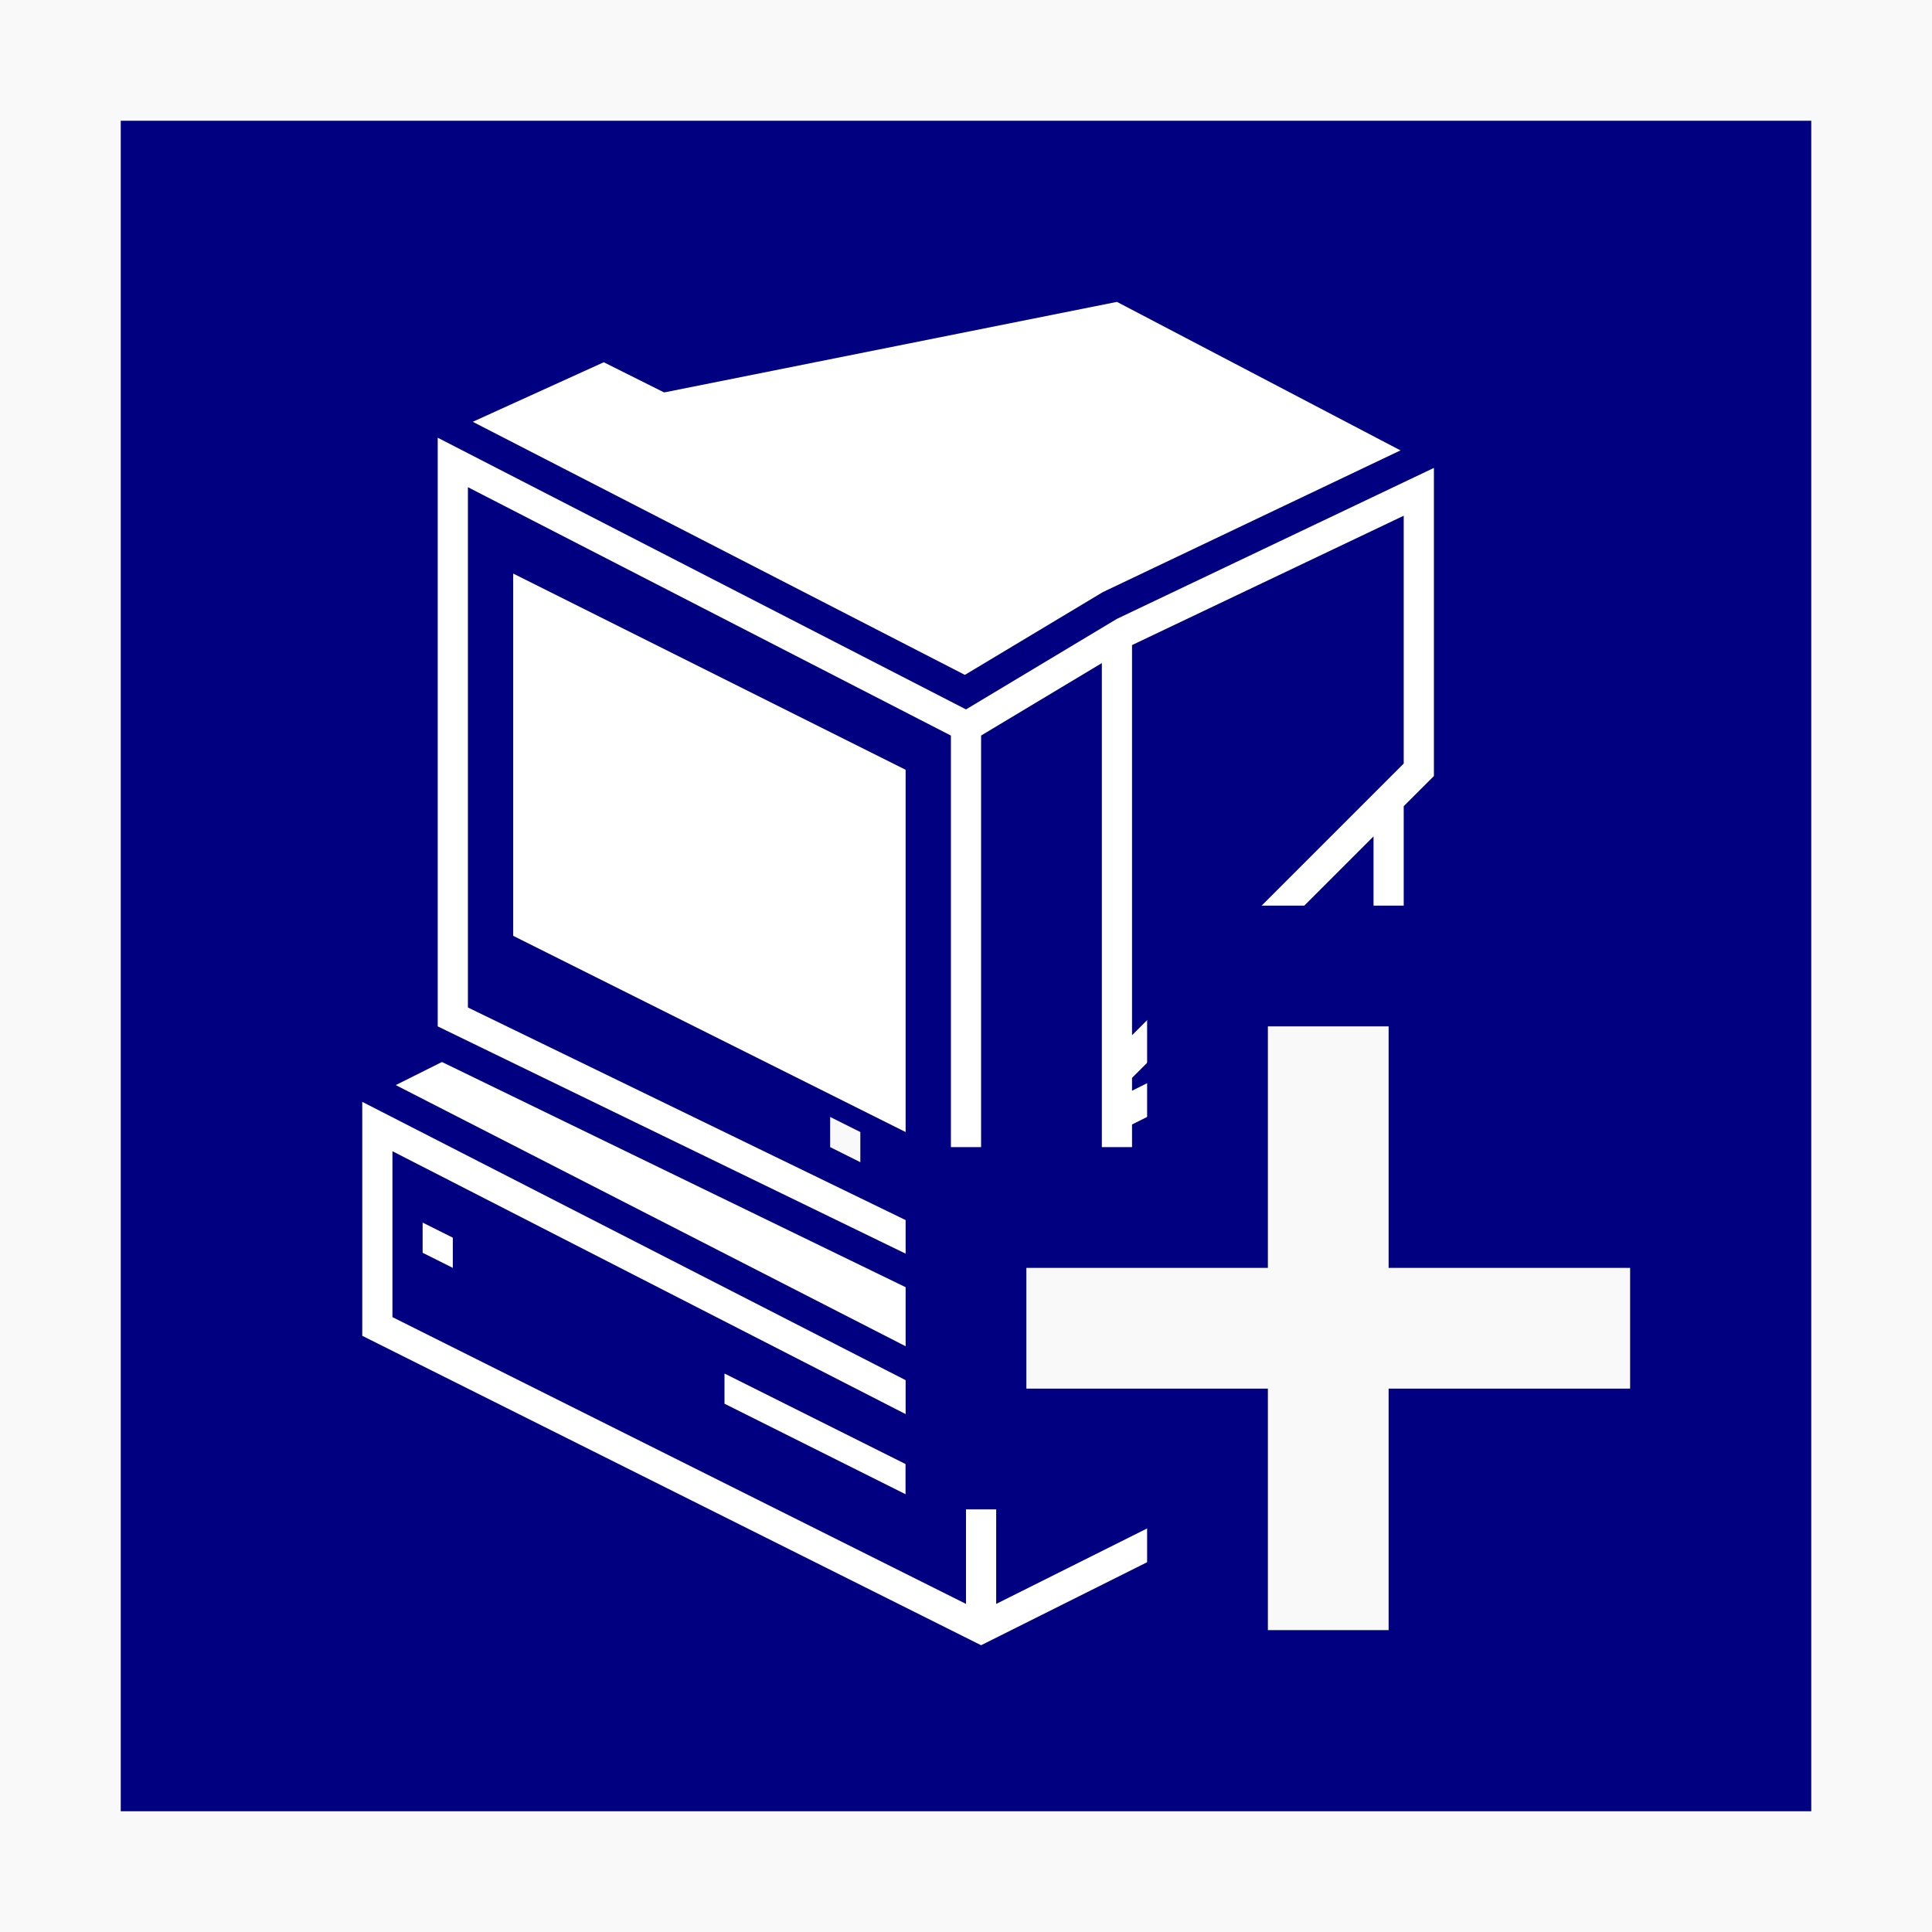
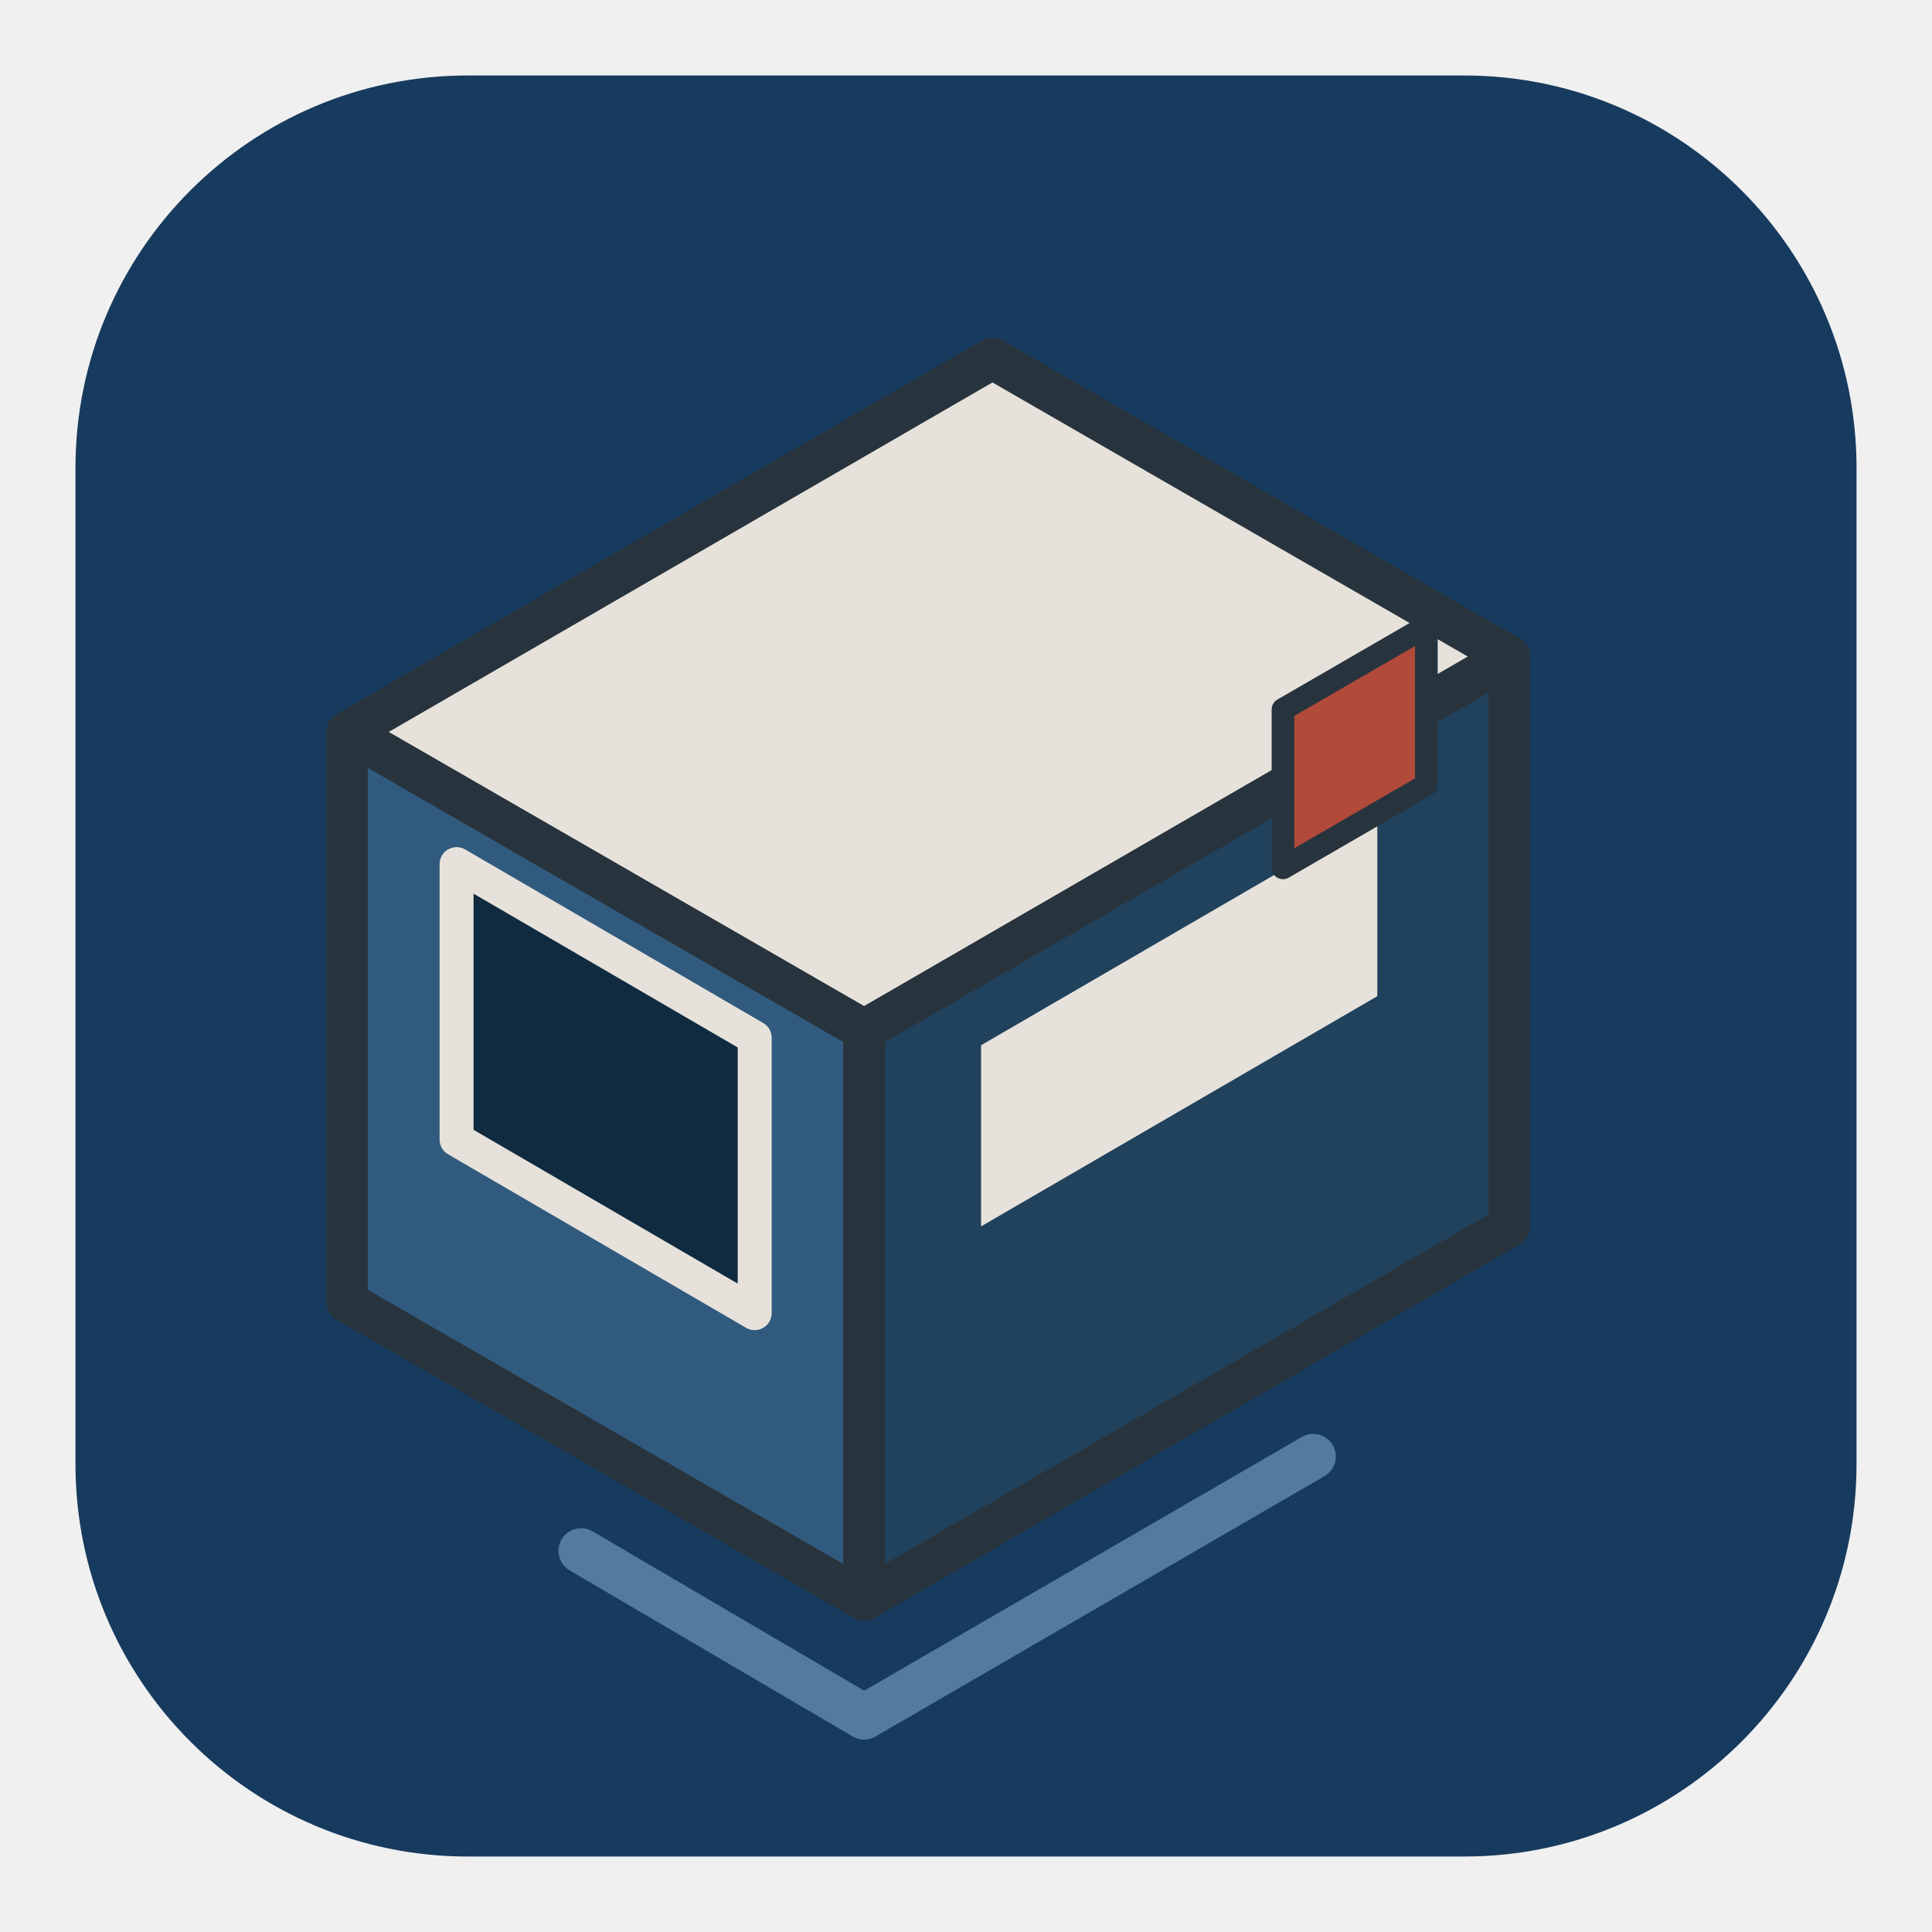
- <svg xmlns="http://www.w3.org/2000/svg" width="128" height="128" viewBox="0 0 128 128" version="1.1" id="svg1">
-   <defs id="defs1" />
-   <g id="layer1">
-     <g id="g72">
-       <rect style="fill:#000080;stroke:#f9f9f9;stroke-width:8;stroke-dasharray:none" id="rect63" width="120" height="120" x="4" y="4" />
-       <g id="g47" transform="translate(24,20)">
-         <path style="fill:#ffffff;stroke:none;stroke-width:1;stroke-dasharray:none" d="M 0,53 41,74 75,57 33.5,36.25 Z" id="path5" />
-         <path id="path1" style="fill:#000080;stroke:#000080;stroke-width:4;stroke-dasharray:none" d="M 0,53 V 68.5 L 41,89 75,72 V 57 L 41,74 Z" />
-         <path id="path43" style="baseline-shift:baseline;display:inline;overflow:visible;opacity:1;vector-effect:none;fill:#ffffff;enable-background:accumulate;stop-color:#000000;stop-opacity:1" d="M 0,53 V 68.5 L 41,89 75,72 V 57 L 41,74 Z m 2,3.271 38,19.465 v 10.527 l -38,-19 z m 71,3.965 v 10.527 l -31,15.5 V 75.736 Z" />
-         <path style="fill:#ffffff;stroke:none;stroke-width:1;stroke-dasharray:none" d="m 4,61 2,1 v 2 L 4,63 Z" id="path14" />
-         <path style="fill:#ffffff;stroke:none;stroke-width:1;stroke-dasharray:none" d="m 24,71 12,6 v 2 L 24,73 Z" id="path15" />
-       </g>
-       <g id="g75">
-         <path id="path3" style="fill:#ffffff;stroke:none;stroke-width:1;stroke-dasharray:none" d="M 74,20 44,26 40,24 29,29 64,47 74,41 95,31 Z" />
-         <path id="path2" style="fill:#000080;stroke:#000080;stroke-width:4;stroke-dasharray:none" d="M 29 29 L 29 68 L 64 85 L 74 81 L 75 80.6 L 75 74.5 L 93 65.5 L 93 52 L 95 50 L 95 31 L 74 41 L 64 47 L 29 29 z " />
-         <path style="fill:#ffffff;stroke:none;stroke-width:1;stroke-dasharray:none" d="M 34,38 V 62 L 60,75 V 51 Z" id="path10" />
-         <path style="fill:#f9f9f9;stroke:none;stroke-width:1;stroke-dasharray:none" d="m 55,74 2,1 v 2 l -2,-1 z" id="path14-2" />
-         <path id="path63" style="fill:#ffffff;stroke:none;stroke-width:2;stroke-dasharray:none" d="m 29,29 v 39 l 35,17 10,-4 1,-0.4 V 74.5 l 18,-9 V 53.414 L 95,51.414 V 31 L 74,41 64,47 Z m 2,3.277 32,16.457 V 82.291 L 31,66.748 Z m 62,1.891 v 16.418 l -18,18 V 42.738 Z m -20,9.764 v 35.314 l -8,3.199 v -33.713 z m 18,11.482 v 8.85 l -16,8 v -0.85 z" />
-       </g>
-       <path style="baseline-shift:baseline;display:inline;overflow:visible;opacity:1;fill:#f9f9f9;stroke:#000080;stroke-width:8;stroke-dasharray:none;enable-background:accumulate;stop-color:#000000;stop-opacity:1" d="M 80,64 V 80 H 64 v 16 h 16 v 16 H 96 V 96 h 16 V 80 H 96 V 64 Z" id="path72" />
-     </g>
-   </g>
+ <svg xmlns="http://www.w3.org/2000/svg" width="128" height="128" viewBox="0 0 512 512">
+   <rect x="20" y="20" width="472" height="472" rx="104" fill="#173b5e" />
+   <path d="m92 194 171-99 137 79-171 99Z" fill="#e6e2db" stroke="#28343d" stroke-width="11" stroke-linejoin="round" />
+   <path d="m92 194 137 79v151L92 345Z" fill="#315b7e" stroke="#28343d" stroke-width="11" stroke-linejoin="round" />
+   <path d="m229 273 171-99v151l-171 99Z" fill="#21425d" stroke="#28343d" stroke-width="11" stroke-linejoin="round" />
+   <path d="m121 229 79 46v73l-79-46Z" fill="#102b40" stroke="#e6e2db" stroke-width="9" stroke-linejoin="round" />
+   <path d="m260 277 105-61v48l-105 61Z" fill="#e6e2db" />
+   <path d="m340 188 38-22v42l-38 22Z" fill="#b14a3a" stroke="#28343d" stroke-width="6" stroke-linejoin="round" />
+   <path d="m154 411 75 44 119-69" fill="none" stroke="#557a9f" stroke-width="12" stroke-linecap="round" stroke-linejoin="round" />
</svg>
